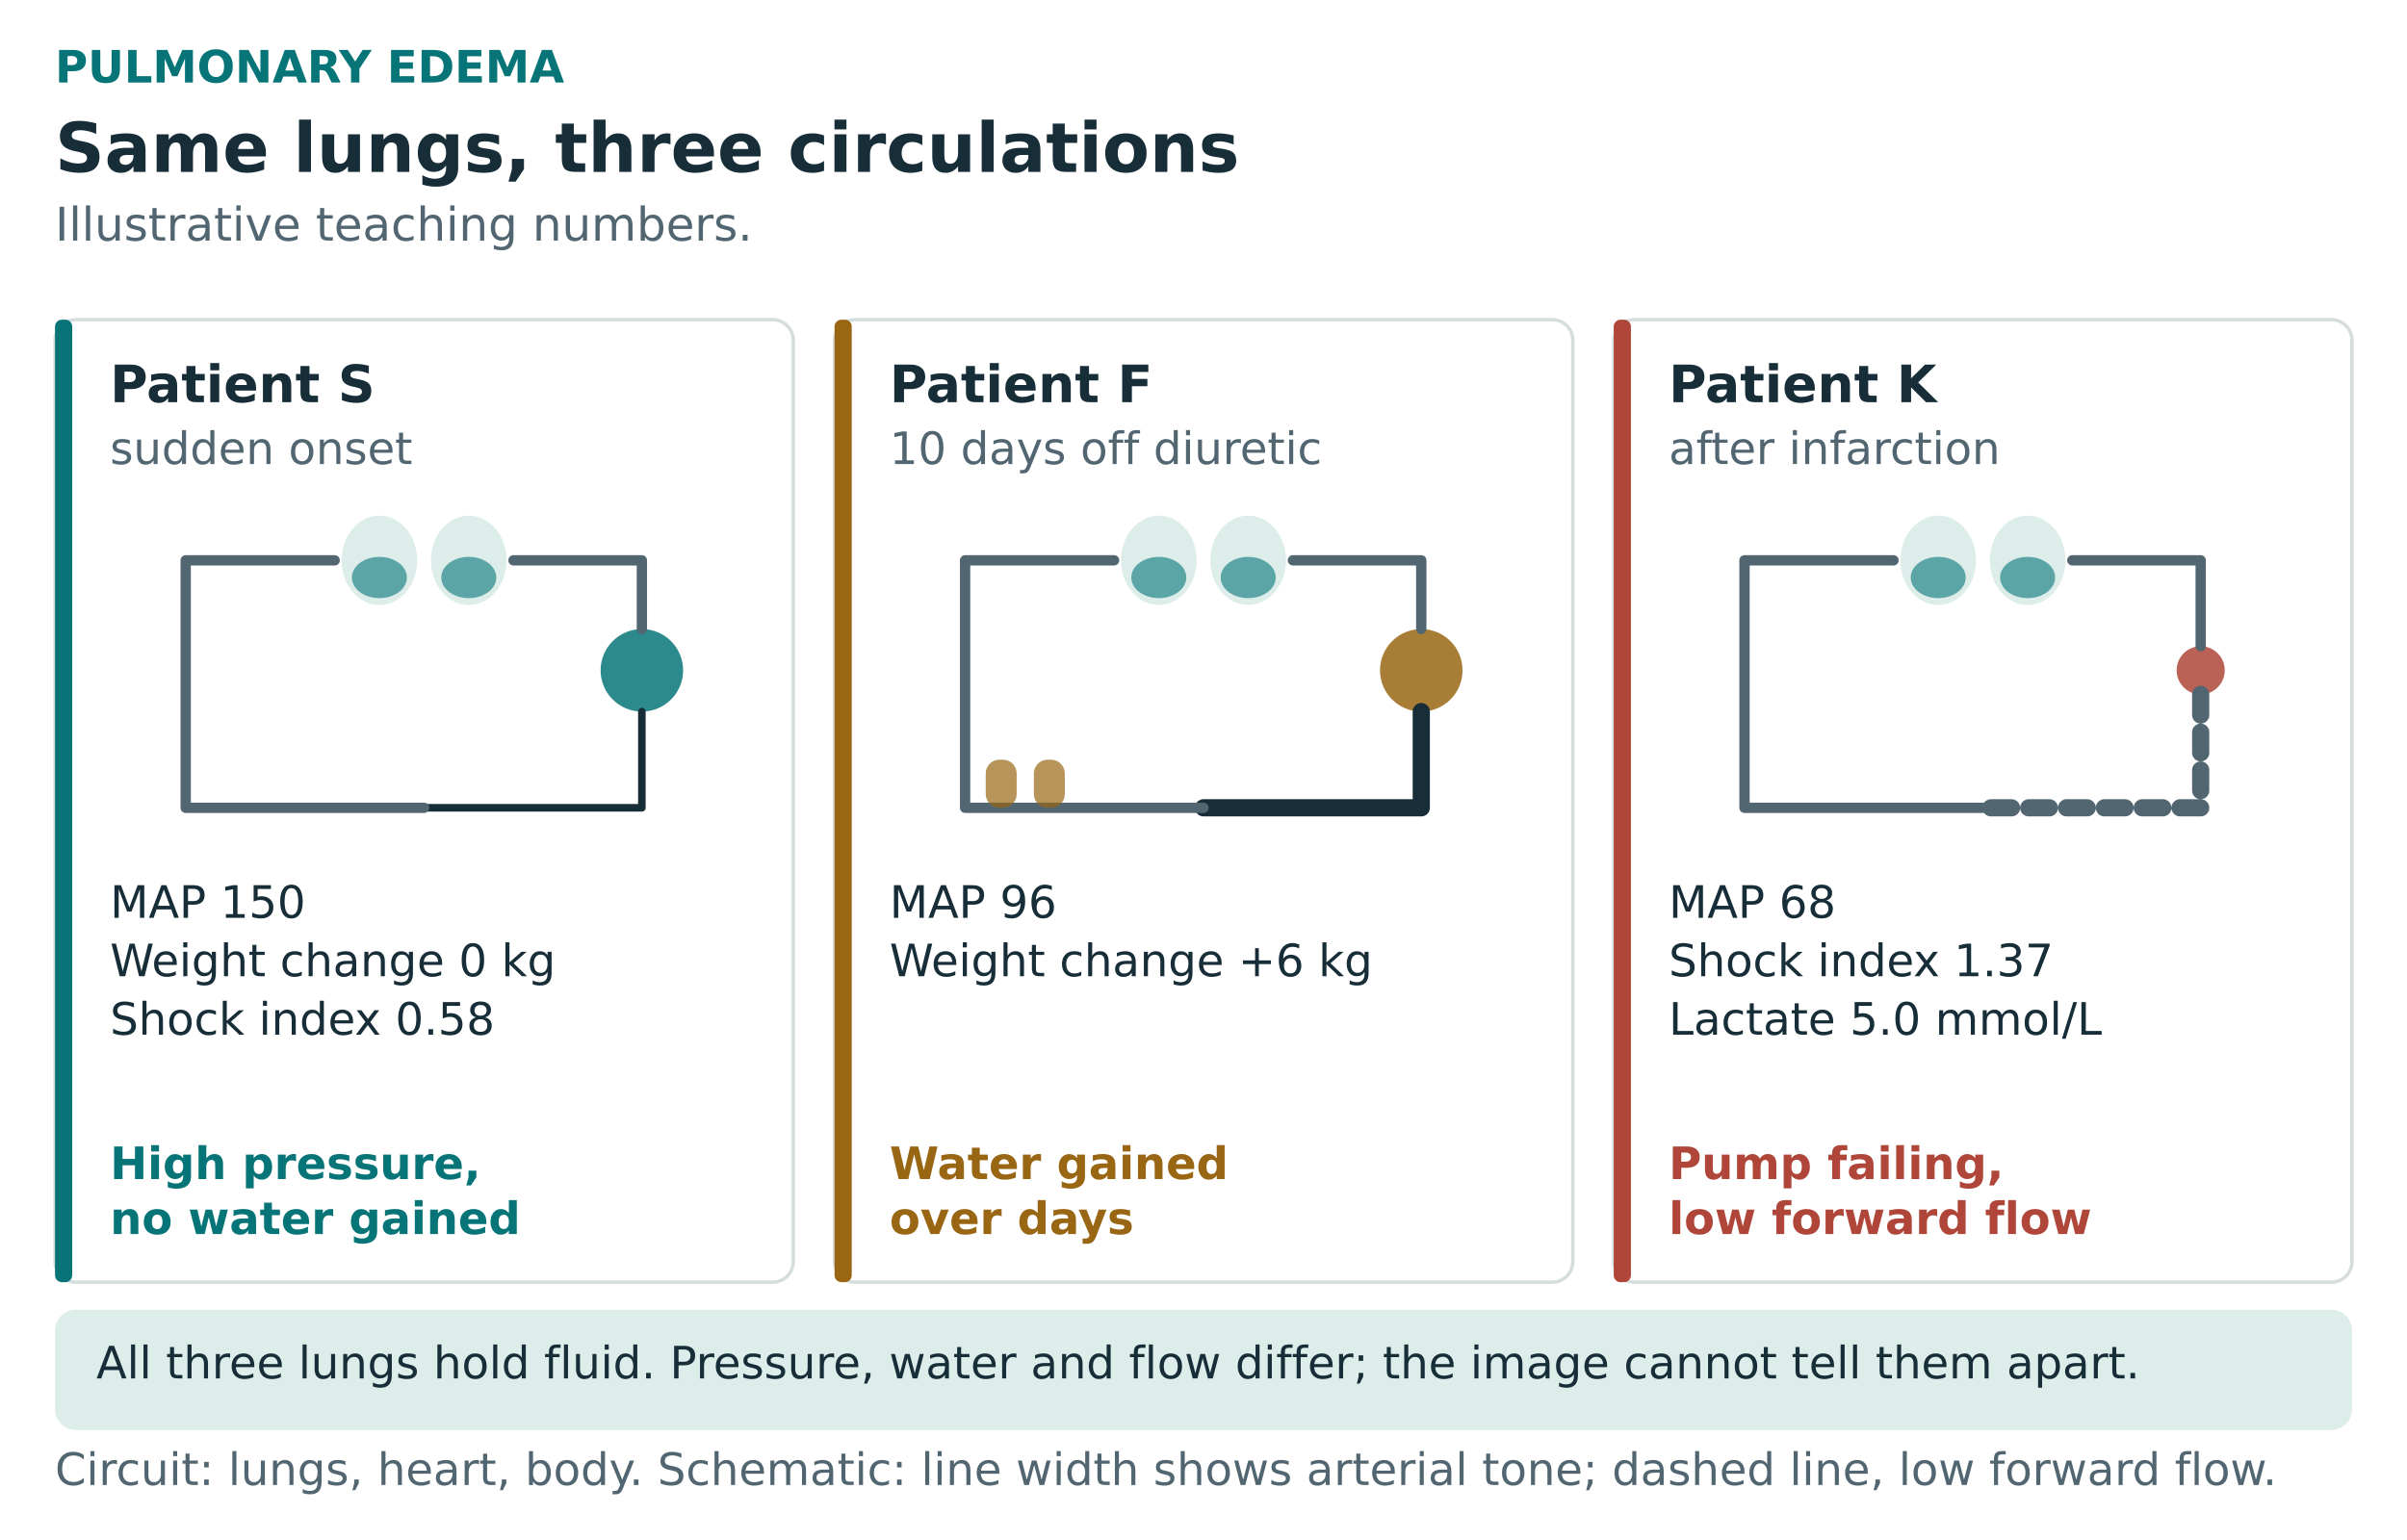
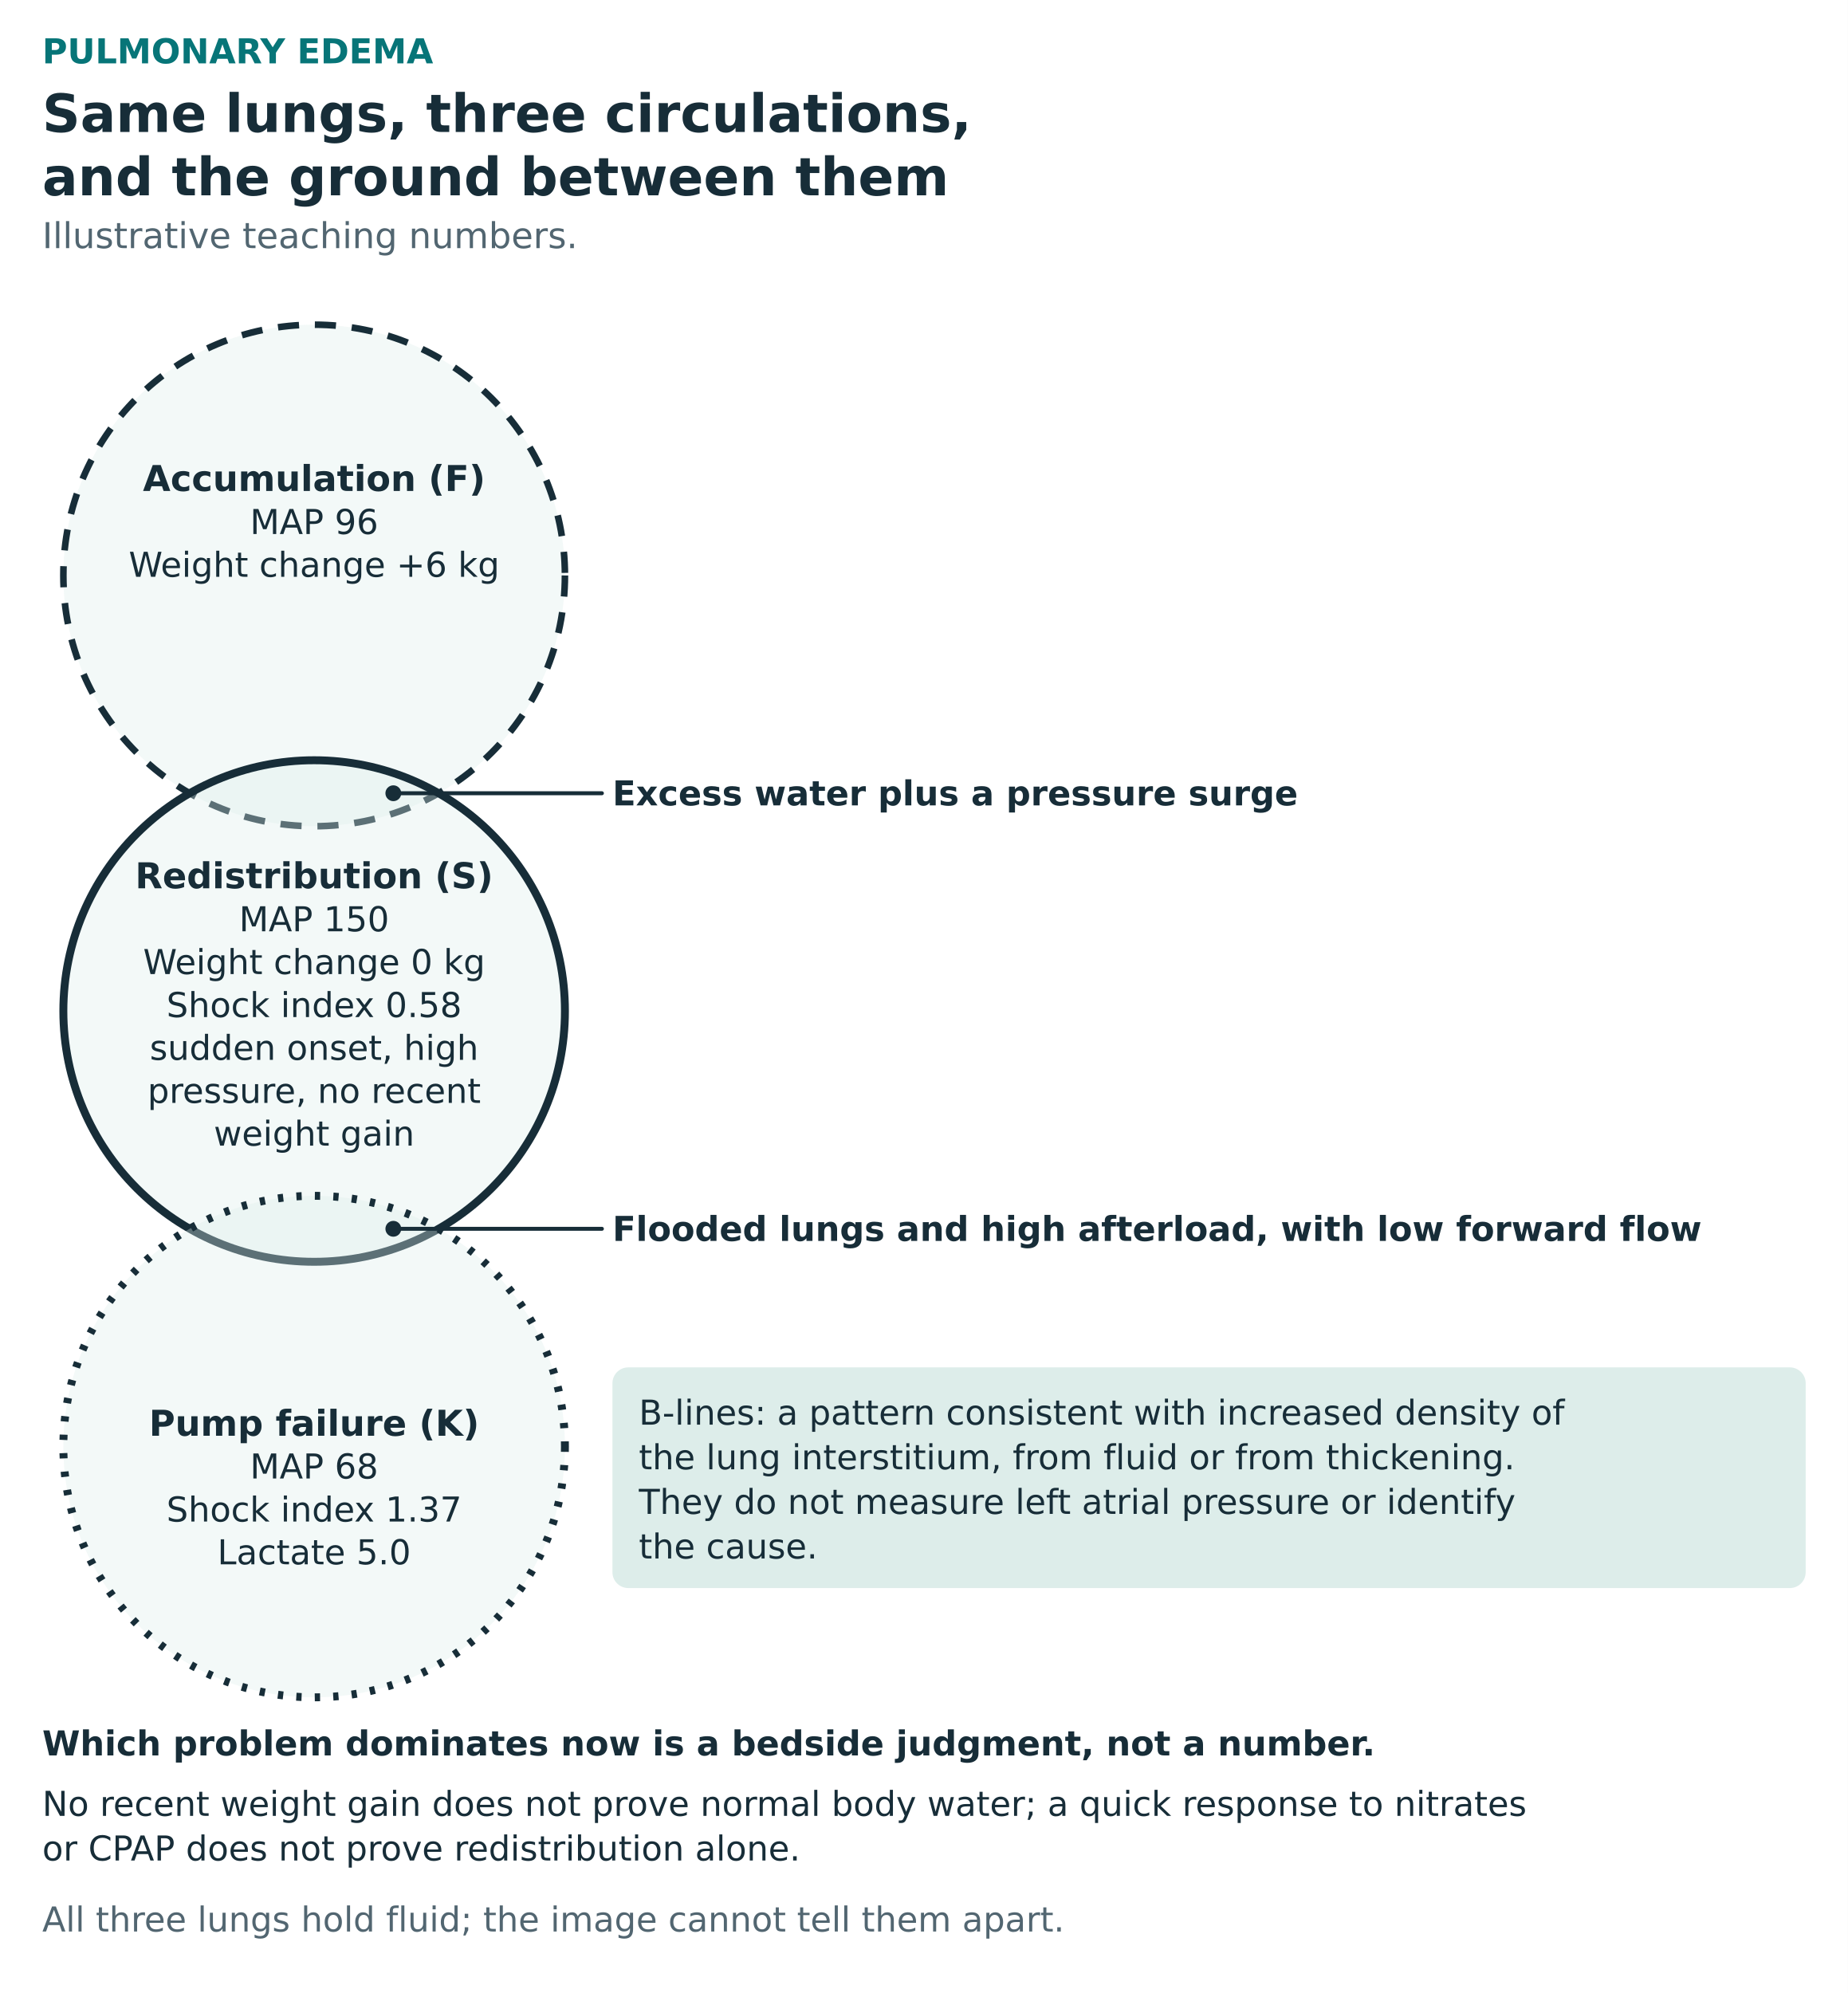
- <svg xmlns="http://www.w3.org/2000/svg" class="diagram-print" viewBox="0 0 700 448" role="img" aria-labelledby="fig-r4-01-three-flooded-lungs-print-title" aria-describedby="fig-r4-01-three-flooded-lungs-print-desc">
+ <svg xmlns="http://www.w3.org/2000/svg" class="diagram-print" viewBox="0 0 700 755" role="img" aria-labelledby="fig-r4-01-three-flooded-lungs-print-title" aria-describedby="fig-r4-01-three-flooded-lungs-print-desc">
  <style>text{font-family:'DejaVu Sans',system-ui,sans-serif}.fig-r4-01-three-flooded-lungs-print-t-ink{fill:#172d38}.fig-r4-01-three-flooded-lungs-print-t-muted{fill:#526671}.fig-r4-01-three-flooded-lungs-print-t-teal{fill:#077578}.fig-r4-01-three-flooded-lungs-print-t-red{fill:#af4639}.fig-r4-01-three-flooded-lungs-print-t-gold{fill:#996613}.fig-r4-01-three-flooded-lungs-print-bg{fill:#ffffff}.fig-r4-01-three-flooded-lungs-print-pn{fill:#ffffff;stroke:#d5dedc}.fig-r4-01-three-flooded-lungs-print-s-teal{stroke:#077578;fill:none}.fig-r4-01-three-flooded-lungs-print-f-teal{fill:#077578}.fig-r4-01-three-flooded-lungs-print-s-red{stroke:#af4639;fill:none}.fig-r4-01-three-flooded-lungs-print-f-red{fill:#af4639}.fig-r4-01-three-flooded-lungs-print-s-gold{stroke:#996613;fill:none}.fig-r4-01-three-flooded-lungs-print-f-gold{fill:#996613}.fig-r4-01-three-flooded-lungs-print-s-muted{stroke:#526671;fill:none}.fig-r4-01-three-flooded-lungs-print-f-muted{fill:#526671}.fig-r4-01-three-flooded-lungs-print-s-rule{stroke:#d5dedc;fill:none}.fig-r4-01-three-flooded-lungs-print-f-rule{fill:#d5dedc}.fig-r4-01-three-flooded-lungs-print-s-ink{stroke:#172d38;fill:none}.fig-r4-01-three-flooded-lungs-print-f-ink{fill:#172d38}.fig-r4-01-three-flooded-lungs-print-f-tt{fill:#ddedea}.fig-r4-01-three-flooded-lungs-print-f-rt{fill:#f5e4df}</style>
  <defs>
    <marker id="fig-r4-01-three-flooded-lungs-print-ah" viewBox="0 0 10 10" refX="8" refY="5" markerWidth="4.5" markerHeight="4.5" orient="auto-start-reverse">
      <path class="fig-r4-01-three-flooded-lungs-print-f-muted" d="M0,0 L10,5 L0,10 z" />
    </marker>
  </defs>
-   <rect class="fig-r4-01-three-flooded-lungs-print-bg" width="700" height="448" />
+   <rect class="fig-r4-01-three-flooded-lungs-print-bg" width="700" height="755" />
  <text class="fig-r4-01-three-flooded-lungs-print-t-teal" x="16.0" y="24.0" font-size="13" font-weight="600" text-anchor="start">PULMONARY EDEMA</text>
-   <text class="fig-r4-01-three-flooded-lungs-print-t-ink" x="16.0" y="50.0" font-size="20" font-weight="600" text-anchor="start">Same lungs, three circulations</text>
-   <text class="fig-r4-01-three-flooded-lungs-print-t-muted" x="16.0" y="70.0" font-size="13.5" text-anchor="start">Illustrative teaching numbers.</text>
-   <rect class="fig-r4-01-three-flooded-lungs-print-pn" x="16.0" y="93.0" width="214.7" height="280.0" rx="6" />
-   <rect class="fig-r4-01-three-flooded-lungs-print-f-teal" x="16.0" y="93.0" width="5" height="280.0" rx="2" />
-   <text class="fig-r4-01-three-flooded-lungs-print-t-ink" x="32.0" y="117.0" font-size="15" font-weight="600" text-anchor="start">Patient S</text>
-   <text class="fig-r4-01-three-flooded-lungs-print-t-muted" x="32.0" y="135.0" font-size="13" text-anchor="start">sudden onset</text>
-   <ellipse class="fig-r4-01-three-flooded-lungs-print-f-tt" cx="110.333" cy="163" rx="11" ry="13" />
-   <ellipse class="fig-r4-01-three-flooded-lungs-print-f-teal" cx="110.333" cy="168" rx="8" ry="6" opacity="0.6" />
-   <ellipse class="fig-r4-01-three-flooded-lungs-print-f-tt" cx="136.333" cy="163" rx="11" ry="13" />
-   <ellipse class="fig-r4-01-three-flooded-lungs-print-f-teal" cx="136.333" cy="168" rx="8" ry="6" opacity="0.6" />
-   <circle class="fig-r4-01-three-flooded-lungs-print-f-teal" cx="186.667" cy="195.0" r="12" opacity="0.85" />
-   <path class="fig-r4-01-three-flooded-lungs-print-s-muted" d="M149.333,163 H186.667 V183.0" stroke-width="3" stroke-linecap="round" stroke-linejoin="round" />
-   <path class="fig-r4-01-three-flooded-lungs-print-s-ink" d="M186.667,207.0 V235 H123.333" stroke-width="2.2" stroke-linecap="round" stroke-linejoin="round" />
-   <path class="fig-r4-01-three-flooded-lungs-print-s-muted" d="M123.333,235 H54.0 V163 H97.333" stroke-width="3" stroke-linecap="round" stroke-linejoin="round" />
-   <text class="fig-r4-01-three-flooded-lungs-print-t-ink" x="32.0" y="267.0" font-size="13" text-anchor="start">MAP 150</text>
-   <text class="fig-r4-01-three-flooded-lungs-print-t-ink" x="32.0" y="284.0" font-size="13" text-anchor="start">Weight change 0 kg</text>
-   <text class="fig-r4-01-three-flooded-lungs-print-t-ink" x="32.0" y="301.0" font-size="13" text-anchor="start">Shock index 0.58</text>
-   <text class="fig-r4-01-three-flooded-lungs-print-t-teal" x="32.0" y="343.0" font-size="13" font-weight="600" text-anchor="start">High pressure,</text>
-   <text class="fig-r4-01-three-flooded-lungs-print-t-teal" x="32.0" y="359.0" font-size="13" font-weight="600" text-anchor="start">no water gained</text>
-   <rect class="fig-r4-01-three-flooded-lungs-print-pn" x="242.7" y="93.0" width="214.7" height="280.0" rx="6" />
-   <rect class="fig-r4-01-three-flooded-lungs-print-f-gold" x="242.7" y="93.0" width="5" height="280.0" rx="2" />
-   <text class="fig-r4-01-three-flooded-lungs-print-t-ink" x="258.7" y="117.0" font-size="15" font-weight="600" text-anchor="start">Patient F</text>
-   <text class="fig-r4-01-three-flooded-lungs-print-t-muted" x="258.7" y="135.0" font-size="13" text-anchor="start">10 days off diuretic</text>
-   <ellipse class="fig-r4-01-three-flooded-lungs-print-f-tt" cx="337" cy="163" rx="11" ry="13" />
-   <ellipse class="fig-r4-01-three-flooded-lungs-print-f-teal" cx="337" cy="168" rx="8" ry="6" opacity="0.6" />
-   <ellipse class="fig-r4-01-three-flooded-lungs-print-f-tt" cx="363" cy="163" rx="11" ry="13" />
-   <ellipse class="fig-r4-01-three-flooded-lungs-print-f-teal" cx="363" cy="168" rx="8" ry="6" opacity="0.6" />
-   <circle class="fig-r4-01-three-flooded-lungs-print-f-gold" cx="413.333" cy="195.0" r="12" opacity="0.85" />
-   <path class="fig-r4-01-three-flooded-lungs-print-s-muted" d="M376,163 H413.333 V183.0" stroke-width="3" stroke-linecap="round" stroke-linejoin="round" />
-   <path class="fig-r4-01-three-flooded-lungs-print-s-ink" d="M413.333,207.0 V235 H350" stroke-width="5" stroke-linecap="round" stroke-linejoin="round" />
-   <path class="fig-r4-01-three-flooded-lungs-print-s-muted" d="M350,235 H280.667 V163 H324" stroke-width="3" stroke-linecap="round" stroke-linejoin="round" />
-   <rect class="fig-r4-01-three-flooded-lungs-print-f-gold" x="286.667" y="221" width="9" height="14" rx="4" opacity="0.7" />
-   <rect class="fig-r4-01-three-flooded-lungs-print-f-gold" x="300.667" y="221" width="9" height="14" rx="4" opacity="0.7" />
-   <text class="fig-r4-01-three-flooded-lungs-print-t-ink" x="258.7" y="267.0" font-size="13" text-anchor="start">MAP 96</text>
-   <text class="fig-r4-01-three-flooded-lungs-print-t-ink" x="258.7" y="284.0" font-size="13" text-anchor="start">Weight change +6 kg</text>
-   <text class="fig-r4-01-three-flooded-lungs-print-t-gold" x="258.7" y="343.0" font-size="13" font-weight="600" text-anchor="start">Water gained</text>
-   <text class="fig-r4-01-three-flooded-lungs-print-t-gold" x="258.7" y="359.0" font-size="13" font-weight="600" text-anchor="start">over days</text>
-   <rect class="fig-r4-01-three-flooded-lungs-print-pn" x="469.3" y="93.0" width="214.7" height="280.0" rx="6" />
-   <rect class="fig-r4-01-three-flooded-lungs-print-f-red" x="469.3" y="93.0" width="5" height="280.0" rx="2" />
-   <text class="fig-r4-01-three-flooded-lungs-print-t-ink" x="485.3" y="117.0" font-size="15" font-weight="600" text-anchor="start">Patient K</text>
-   <text class="fig-r4-01-three-flooded-lungs-print-t-muted" x="485.3" y="135.0" font-size="13" text-anchor="start">after infarction</text>
-   <ellipse class="fig-r4-01-three-flooded-lungs-print-f-tt" cx="563.667" cy="163" rx="11" ry="13" />
-   <ellipse class="fig-r4-01-three-flooded-lungs-print-f-teal" cx="563.667" cy="168" rx="8" ry="6" opacity="0.6" />
-   <ellipse class="fig-r4-01-three-flooded-lungs-print-f-tt" cx="589.667" cy="163" rx="11" ry="13" />
-   <ellipse class="fig-r4-01-three-flooded-lungs-print-f-teal" cx="589.667" cy="168" rx="8" ry="6" opacity="0.6" />
-   <circle class="fig-r4-01-three-flooded-lungs-print-f-red" cx="640.0" cy="195.0" r="7" opacity="0.85" />
-   <path class="fig-r4-01-three-flooded-lungs-print-s-muted" d="M602.667,163 H640.0 V188.0" stroke-width="3" stroke-linecap="round" stroke-linejoin="round" />
-   <path class="fig-r4-01-three-flooded-lungs-print-s-muted" d="M640.0,202.0 V235 H576.667" stroke-width="5" stroke-linecap="round" stroke-linejoin="round" stroke-dasharray="6 5" />
-   <path class="fig-r4-01-three-flooded-lungs-print-s-muted" d="M576.667,235 H507.333 V163 H550.667" stroke-width="3" stroke-linecap="round" stroke-linejoin="round" />
-   <text class="fig-r4-01-three-flooded-lungs-print-t-ink" x="485.3" y="267.0" font-size="13" text-anchor="start">MAP 68</text>
-   <text class="fig-r4-01-three-flooded-lungs-print-t-ink" x="485.3" y="284.0" font-size="13" text-anchor="start">Shock index 1.37</text>
-   <text class="fig-r4-01-three-flooded-lungs-print-t-ink" x="485.3" y="301.0" font-size="13" text-anchor="start">Lactate 5.0 mmol/L</text>
-   <text class="fig-r4-01-three-flooded-lungs-print-t-red" x="485.3" y="343.0" font-size="13" font-weight="600" text-anchor="start">Pump failing,</text>
-   <text class="fig-r4-01-three-flooded-lungs-print-t-red" x="485.3" y="359.0" font-size="13" font-weight="600" text-anchor="start">low forward flow</text>
-   <rect class="fig-r4-01-three-flooded-lungs-print-f-tt" x="16.0" y="381.0" width="668.0" height="35.0" rx="6" />
-   <text class="fig-r4-01-three-flooded-lungs-print-t-ink" x="28.0" y="401.0" font-size="13" text-anchor="start">All three lungs hold fluid. Pressure, water and flow differ; the image cannot tell them apart.</text>
-   <text class="fig-r4-01-three-flooded-lungs-print-t-muted" x="16.0" y="432.0" font-size="13" text-anchor="start">Circuit: lungs, heart, body. Schematic: line width shows arterial tone; dashed line, low forward flow.</text>
+   <text class="fig-r4-01-three-flooded-lungs-print-t-ink" x="16.0" y="50.0" font-size="20" font-weight="600" text-anchor="start">Same lungs, three circulations,</text>
+   <text class="fig-r4-01-three-flooded-lungs-print-t-ink" x="16.0" y="74.0" font-size="20" font-weight="600" text-anchor="start">and the ground between them</text>
+   <text class="fig-r4-01-three-flooded-lungs-print-t-muted" x="16.0" y="94.0" font-size="13.5" text-anchor="start">Illustrative teaching numbers.</text>
+   <circle class="fig-r4-01-three-flooded-lungs-print-f-tt" cx="119" cy="218" r="95" opacity="0.35" />
+   <circle class="fig-r4-01-three-flooded-lungs-print-s-ink" cx="119" cy="218" r="95" stroke-width="2.5" stroke-dasharray="8 6" />
+   <circle class="fig-r4-01-three-flooded-lungs-print-f-tt" cx="119" cy="383" r="95" opacity="0.35" />
+   <circle class="fig-r4-01-three-flooded-lungs-print-s-ink" cx="119" cy="383" r="95" stroke-width="3" />
+   <circle class="fig-r4-01-three-flooded-lungs-print-f-tt" cx="119" cy="548" r="95" opacity="0.35" />
+   <circle class="fig-r4-01-three-flooded-lungs-print-s-ink" cx="119" cy="548" r="95" stroke-width="3" stroke-dasharray="2 5" />
+   <text class="fig-r4-01-three-flooded-lungs-print-t-ink" x="119.0" y="186.0" font-size="13.5" font-weight="600" text-anchor="middle">Accumulation (F)</text>
+   <text class="fig-r4-01-three-flooded-lungs-print-t-ink" x="119.0" y="202.3" font-size="13" text-anchor="middle">MAP 96</text>
+   <text class="fig-r4-01-three-flooded-lungs-print-t-ink" x="119.0" y="218.5" font-size="13" text-anchor="middle">Weight change +6 kg</text>
+   <text class="fig-r4-01-three-flooded-lungs-print-t-ink" x="119.0" y="336.5" font-size="13.5" font-weight="600" text-anchor="middle">Redistribution (S)</text>
+   <text class="fig-r4-01-three-flooded-lungs-print-t-ink" x="119.0" y="352.8" font-size="13" text-anchor="middle">MAP 150</text>
+   <text class="fig-r4-01-three-flooded-lungs-print-t-ink" x="119.0" y="369.0" font-size="13" text-anchor="middle">Weight change 0 kg</text>
+   <text class="fig-r4-01-three-flooded-lungs-print-t-ink" x="119.0" y="385.3" font-size="13" text-anchor="middle">Shock index 0.58</text>
+   <text class="fig-r4-01-three-flooded-lungs-print-t-ink" x="119.0" y="401.5" font-size="13" text-anchor="middle">sudden onset, high</text>
+   <text class="fig-r4-01-three-flooded-lungs-print-t-ink" x="119.0" y="417.8" font-size="13" text-anchor="middle">pressure, no recent</text>
+   <text class="fig-r4-01-three-flooded-lungs-print-t-ink" x="119.0" y="434.0" font-size="13" text-anchor="middle">weight gain</text>
+   <text class="fig-r4-01-three-flooded-lungs-print-t-ink" x="119.0" y="543.9" font-size="13.5" font-weight="600" text-anchor="middle">Pump failure (K)</text>
+   <text class="fig-r4-01-three-flooded-lungs-print-t-ink" x="119.0" y="560.1" font-size="13" text-anchor="middle">MAP 68</text>
+   <text class="fig-r4-01-three-flooded-lungs-print-t-ink" x="119.0" y="576.4" font-size="13" text-anchor="middle">Shock index 1.37</text>
+   <text class="fig-r4-01-three-flooded-lungs-print-t-ink" x="119.0" y="592.6" font-size="13" text-anchor="middle">Lactate 5.0</text>
+   <path class="fig-r4-01-three-flooded-lungs-print-s-ink" d="M149,300.5 H228" stroke-width="1.5" stroke-linecap="round" stroke-linejoin="round" />
+   <circle class="fig-r4-01-three-flooded-lungs-print-f-ink" cx="149" cy="300.5" r="3" />
+   <text class="fig-r4-01-three-flooded-lungs-print-t-ink" x="232.0" y="305.1" font-size="13" font-weight="600" text-anchor="start">Excess water plus a pressure surge</text>
+   <path class="fig-r4-01-three-flooded-lungs-print-s-ink" d="M149,465.5 H228" stroke-width="1.5" stroke-linecap="round" stroke-linejoin="round" />
+   <circle class="fig-r4-01-three-flooded-lungs-print-f-ink" cx="149" cy="465.5" r="3" />
+   <text class="fig-r4-01-three-flooded-lungs-print-t-ink" x="232.0" y="470.1" font-size="13" font-weight="600" text-anchor="start">Flooded lungs and high afterload, with low forward flow</text>
+   <text class="fig-r4-01-three-flooded-lungs-print-t-ink" x="16.0" y="665.0" font-size="13" font-weight="600" text-anchor="start">Which problem dominates now is a bedside judgment, not a number.</text>
+   <text class="fig-r4-01-three-flooded-lungs-print-t-ink" x="16.0" y="687.9" font-size="13" text-anchor="start">No recent weight gain does not prove normal body water; a quick response to nitrates</text>
+   <text class="fig-r4-01-three-flooded-lungs-print-t-ink" x="16.0" y="704.8" font-size="13" text-anchor="start">or CPAP does not prove redistribution alone.</text>
+   <rect class="fig-r4-01-three-flooded-lungs-print-f-tt" x="232.0" y="518.0" width="452.0" height="83.6" rx="6" />
+   <text class="fig-r4-01-three-flooded-lungs-print-t-ink" x="242.0" y="539.7" font-size="13" text-anchor="start">B-lines: a pattern consistent with increased density of</text>
+   <text class="fig-r4-01-three-flooded-lungs-print-t-ink" x="242.0" y="556.6" font-size="13" text-anchor="start">the lung interstitium, from fluid or from thickening.</text>
+   <text class="fig-r4-01-three-flooded-lungs-print-t-ink" x="242.0" y="573.5" font-size="13" text-anchor="start">They do not measure left atrial pressure or identify</text>
+   <text class="fig-r4-01-three-flooded-lungs-print-t-ink" x="242.0" y="590.4" font-size="13" text-anchor="start">the cause.</text>
+   <text class="fig-r4-01-three-flooded-lungs-print-t-muted" x="16.0" y="731.7" font-size="13" text-anchor="start">All three lungs hold fluid; the image cannot tell them apart.</text>
</svg>
